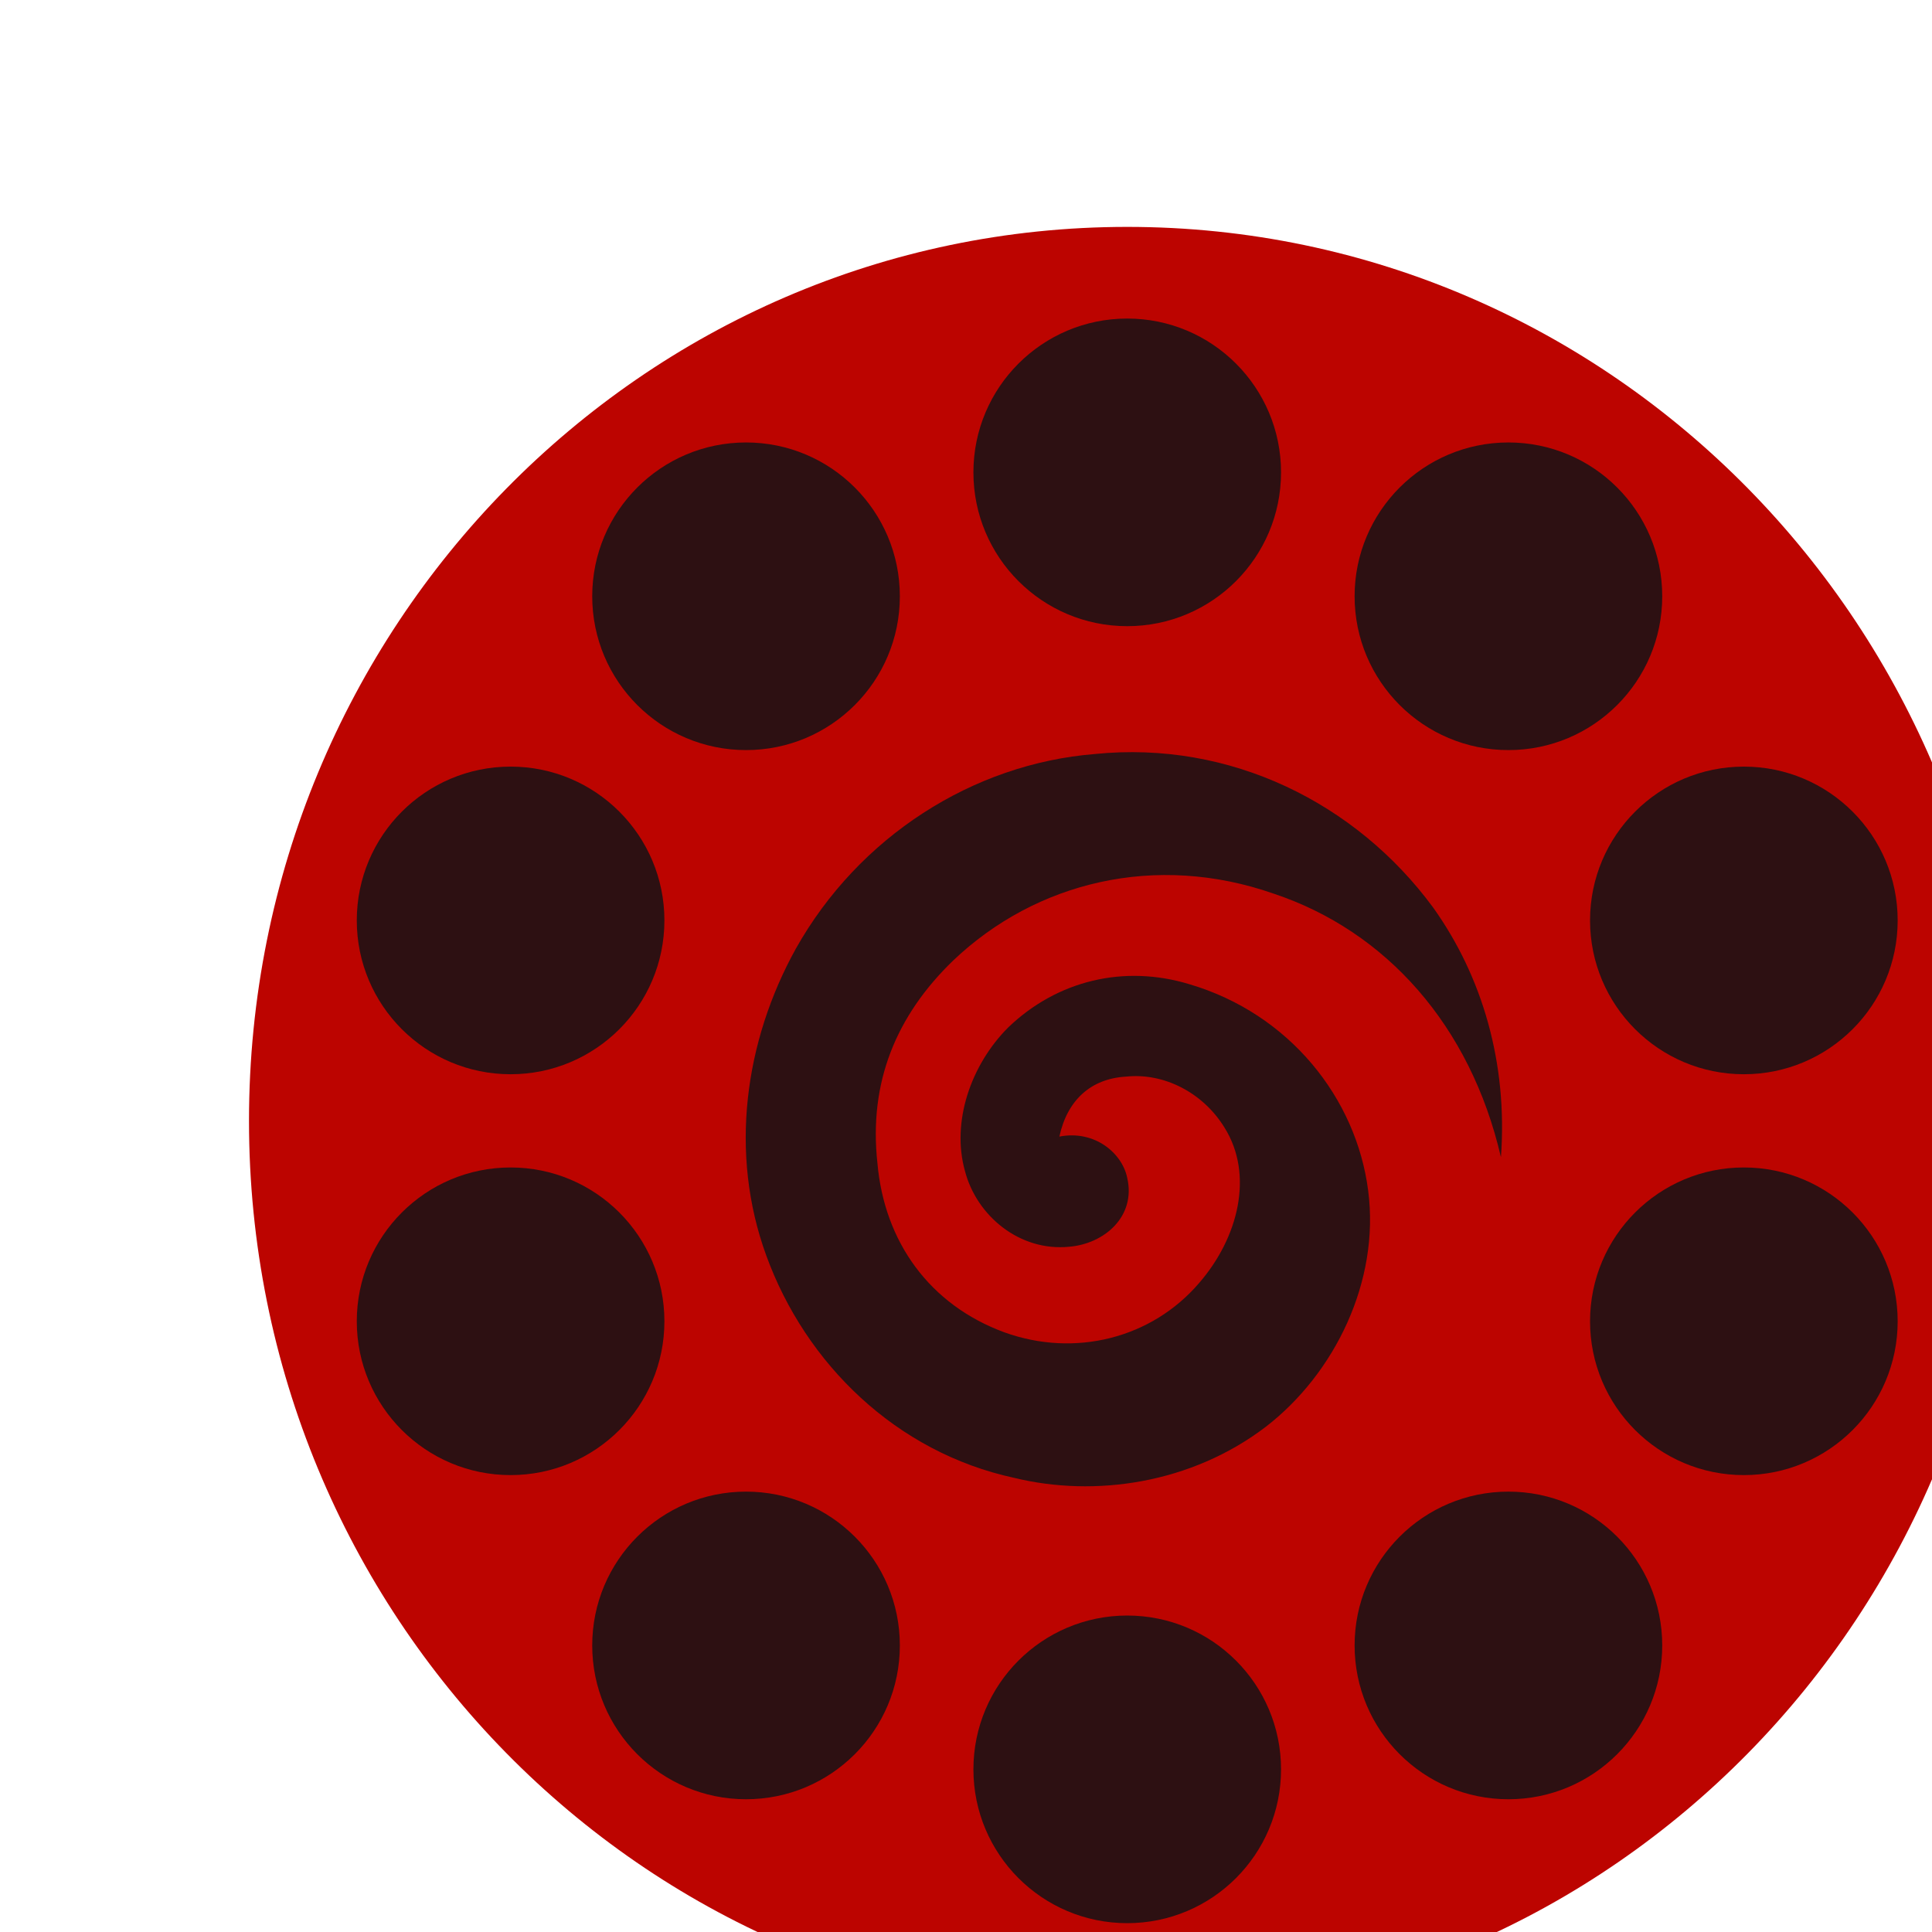
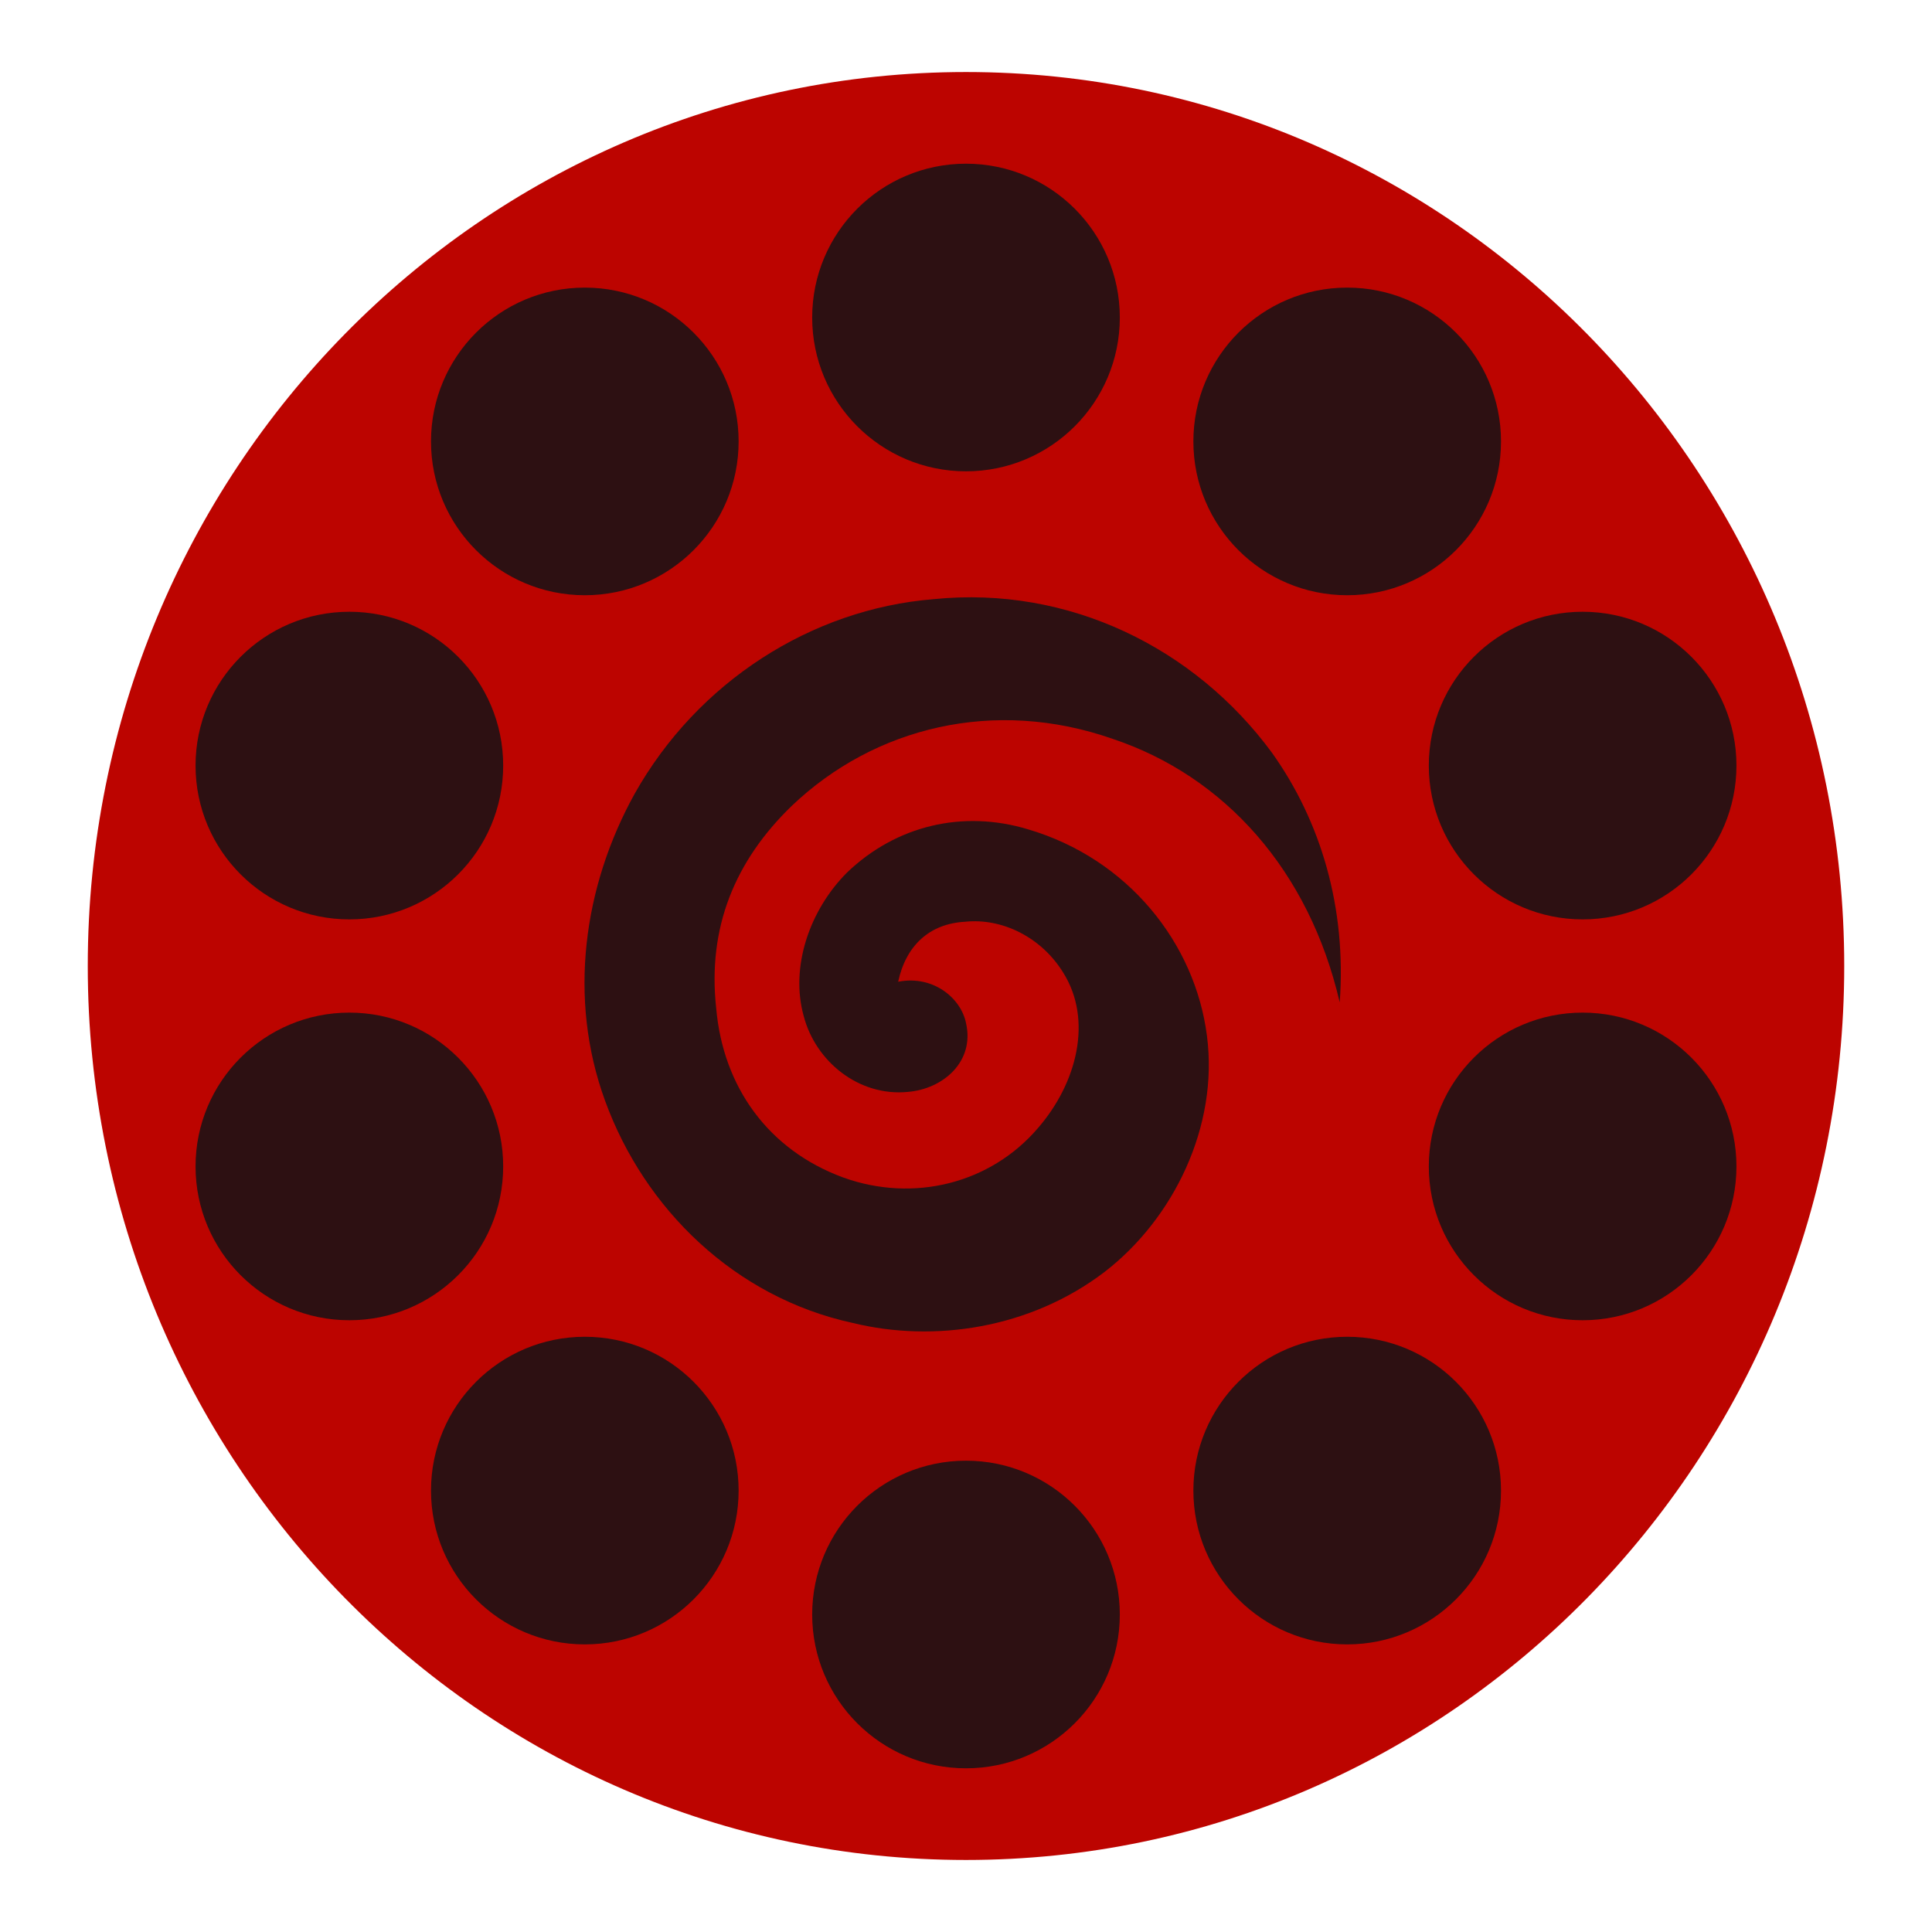
<svg xmlns="http://www.w3.org/2000/svg" width="260" height="260" viewBox="0 0 260 260">
-   <g transform="translate(421.4 219.0) scale(0.2647) translate(-1524.4 -770)">
+   <g transform="translate(130 130) scale(0.2647) translate(-505.5 -512.5)">
    <ellipse cx="505.5" cy="512.5" rx="446.5" ry="454.5" fill="#bc0400" />
    <g fill="#2d1012">
      <ellipse cx="505.5" cy="182.8" rx="78.2" ry="78.2" />
      <ellipse cx="699.3" cy="245.8" rx="78.2" ry="78.2" />
      <ellipse cx="819.0" cy="410.6" rx="78.2" ry="78.2" />
      <ellipse cx="819.0" cy="614.4" rx="78.2" ry="78.2" />
      <ellipse cx="699.3" cy="779.2" rx="78.2" ry="78.2" />
      <ellipse cx="505.5" cy="842.2" rx="78.2" ry="78.2" />
      <ellipse cx="311.7" cy="779.2" rx="78.2" ry="78.2" />
      <ellipse cx="192.0" cy="614.4" rx="78.2" ry="78.2" />
      <ellipse cx="192.0" cy="410.6" rx="78.2" ry="78.2" />
      <ellipse cx="311.7" cy="245.8" rx="78.2" ry="78.2" />
    </g>
    <path d="m695.5 531c-15.5-67-58.5-115-115.5-134-60-21-121-6-163 34-29 28-43 62-38.5 103 3.5 40 26.5 72 64.5 86 36 13 75 3 99-25 20-23 28-55 13-79-11-18-31-28-50-26-18 1-30 12-34 30.5 18-3.5 32 8.5 34.5 21 4.5 19.5-11.5 33.5-29.5 35-25 2.5-47-15.5-53-38.5-7-25 3-54 22-73 25-24 59-32 92-22 51 15 85 58 91 105 6 46-17 93-52 120-38 29-87 36-128 26-60-13-106-58-126-113-19-52-11-109 15-156 32-57 90-94 152-99 69-7 133 25 172 78 25 35 38 79 34.5 127z" fill="#2d1012" />
  </g>
</svg>
